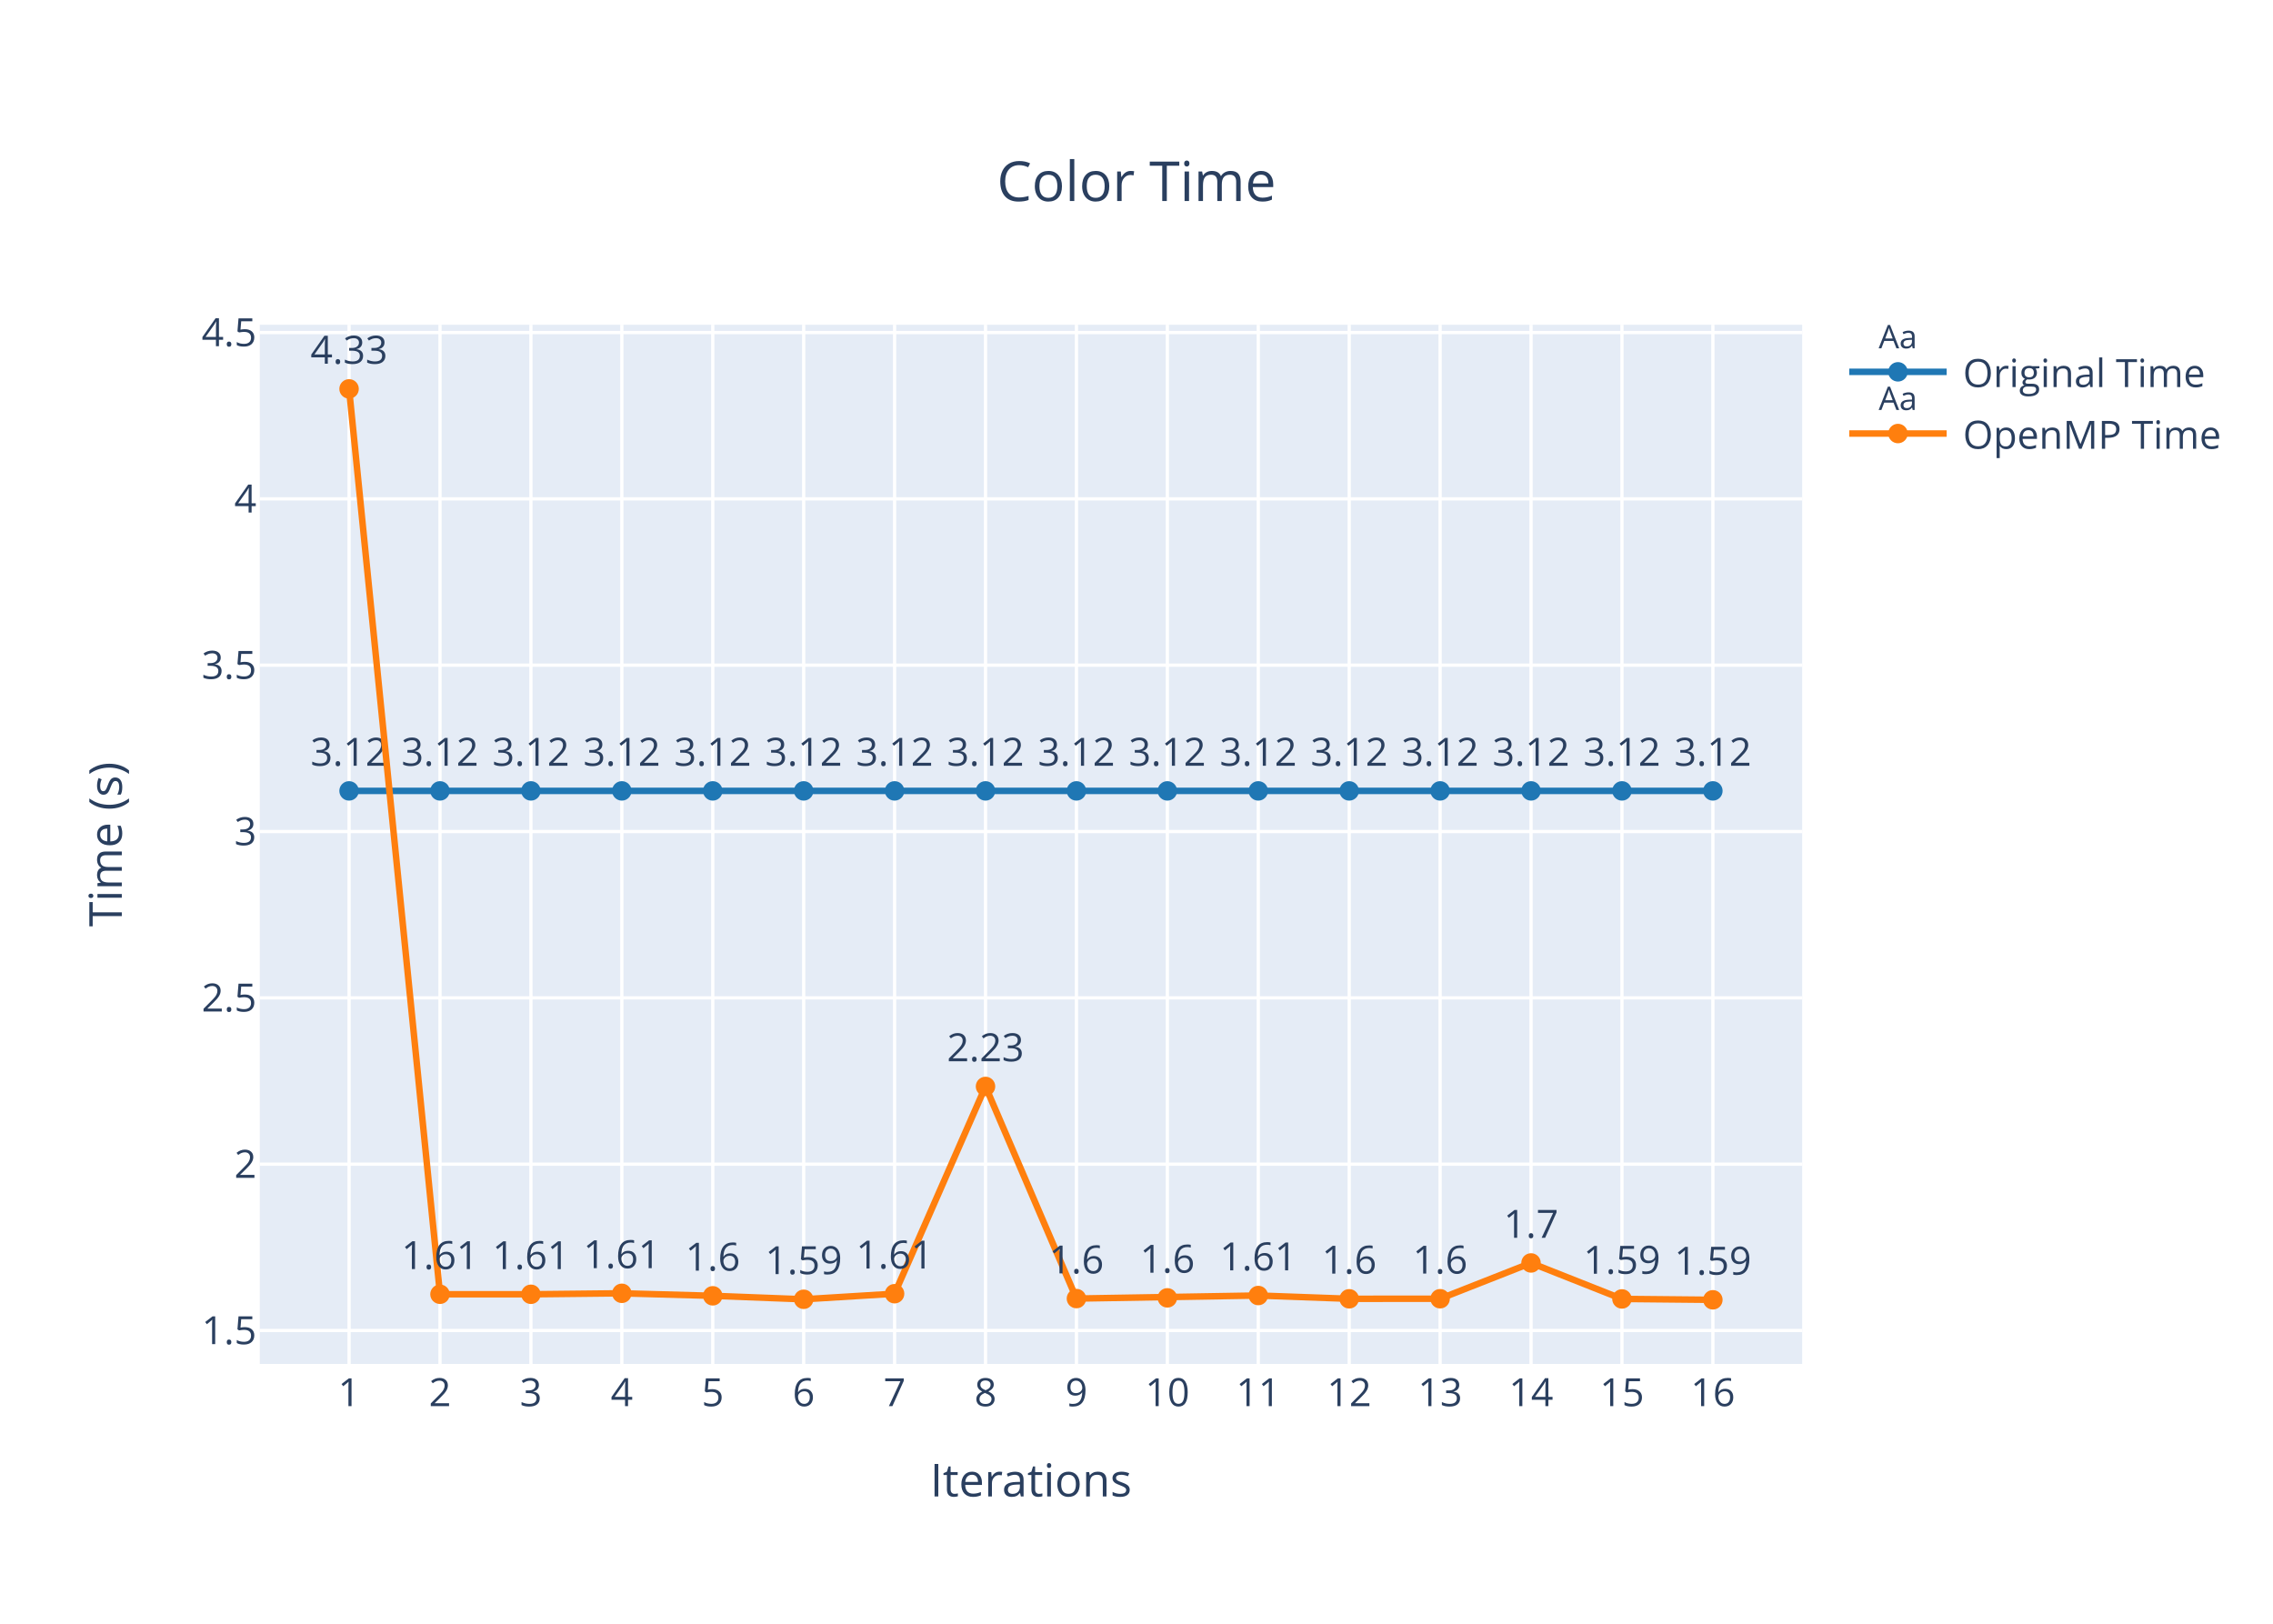
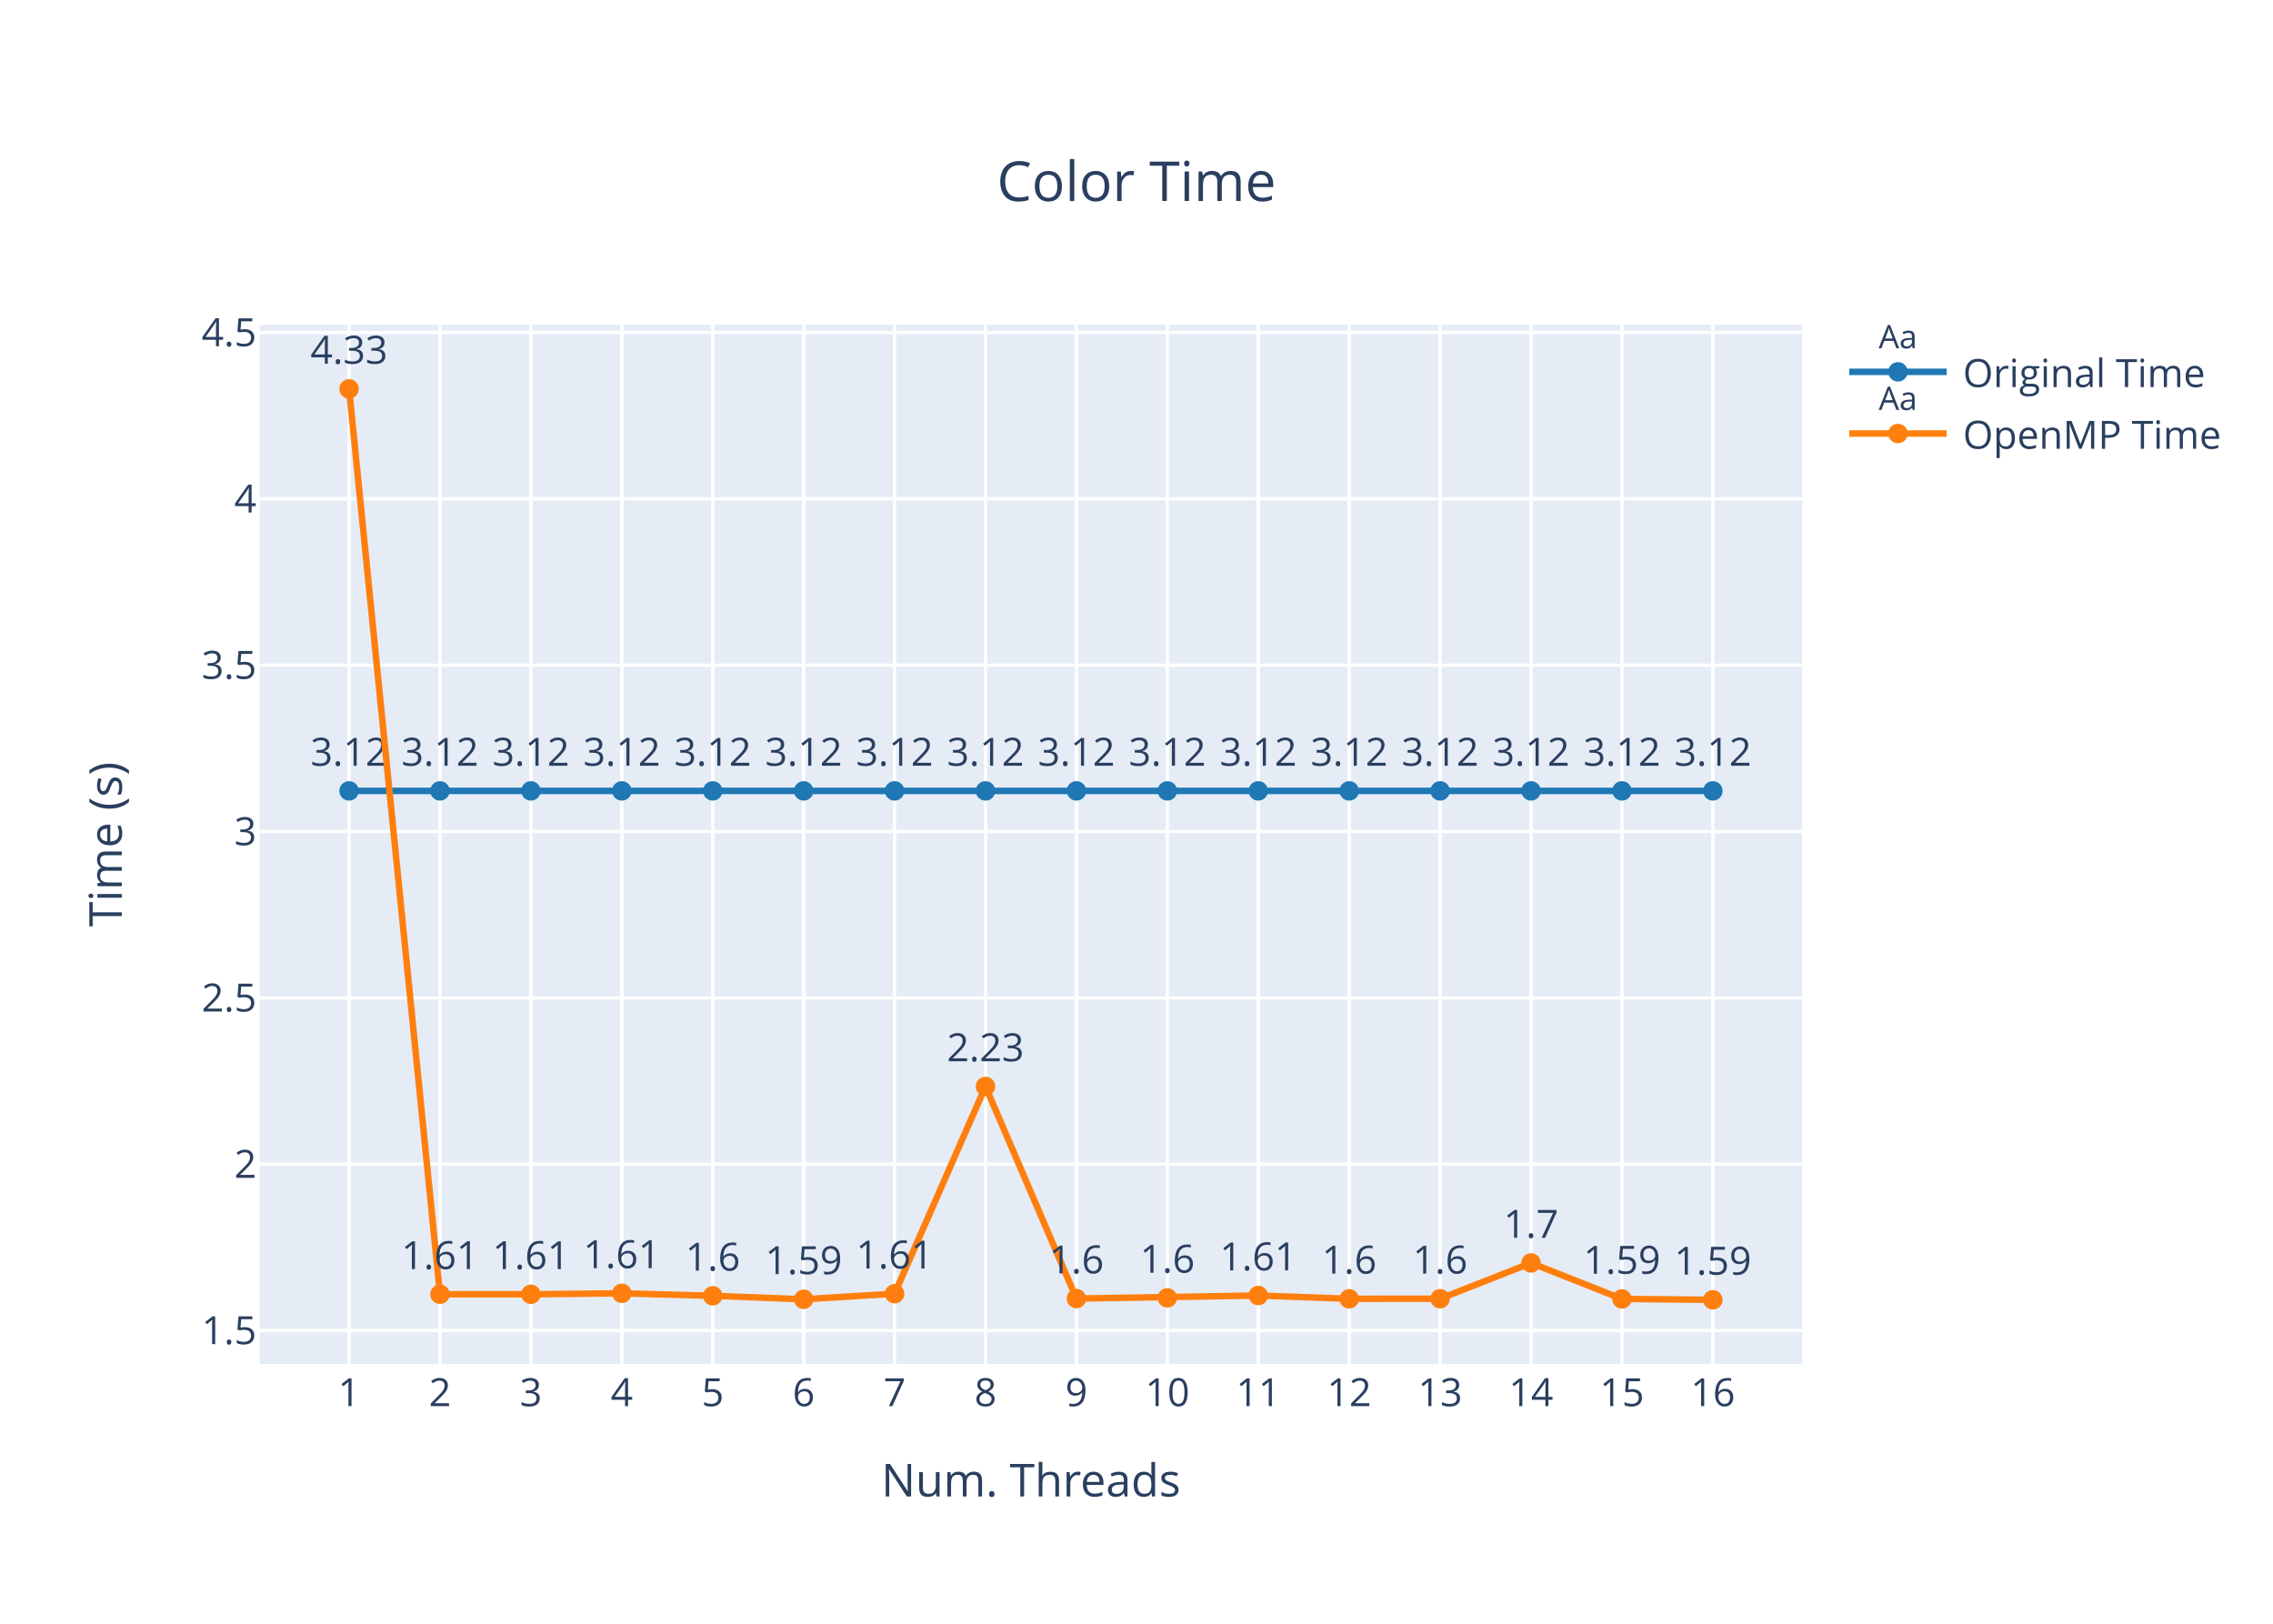
<svg xmlns="http://www.w3.org/2000/svg" class="main-svg" width="700" height="500" style="" viewBox="0 0 700 500">
  <rect x="0" y="0" width="700" height="500" style="fill: rgb(255, 255, 255); fill-opacity: 1;" />
-   <defs id="defs-ea6813">
+   <defs id="defs-bd4e0b">
    <g class="clips">
-       <clipPath id="clipea6813xyplot" class="plotclip">
+       <clipPath id="clipbd4e0bxyplot" class="plotclip">
        <rect width="475" height="320" />
      </clipPath>
-       <clipPath class="axesclip" id="clipea6813x">
+       <clipPath class="axesclip" id="clipbd4e0bx">
        <rect x="80" y="0" width="475" height="500" />
      </clipPath>
-       <clipPath class="axesclip" id="clipea6813y">
+       <clipPath class="axesclip" id="clipbd4e0by">
        <rect x="0" y="100" width="700" height="320" />
      </clipPath>
-       <clipPath class="axesclip" id="clipea6813xy">
+       <clipPath class="axesclip" id="clipbd4e0bxy">
        <rect x="80" y="100" width="475" height="320" />
      </clipPath>
    </g>
    <g class="gradients" />
  </defs>
  <g class="bglayer">
    <rect class="bg" x="80" y="100" width="475" height="320" style="fill: rgb(229, 236, 246); fill-opacity: 1; stroke-width: 0;" />
  </g>
  <g class="layer-below">
    <g class="imagelayer" />
    <g class="shapelayer" />
  </g>
  <g class="cartesianlayer">
    <g class="subplot xy">
      <g class="layer-subplot">
        <g class="shapelayer" />
        <g class="imagelayer" />
      </g>
      <g class="gridlayer">
        <g class="x">
          <path class="xgrid crisp" transform="translate(107.5,0)" d="M0,100v320" style="stroke: rgb(255, 255, 255); stroke-opacity: 1; stroke-width: 1px;" />
          <path class="xgrid crisp" transform="translate(135.5,0)" d="M0,100v320" style="stroke: rgb(255, 255, 255); stroke-opacity: 1; stroke-width: 1px;" />
          <path class="xgrid crisp" transform="translate(163.5,0)" d="M0,100v320" style="stroke: rgb(255, 255, 255); stroke-opacity: 1; stroke-width: 1px;" />
          <path class="xgrid crisp" transform="translate(191.5,0)" d="M0,100v320" style="stroke: rgb(255, 255, 255); stroke-opacity: 1; stroke-width: 1px;" />
          <path class="xgrid crisp" transform="translate(219.5,0)" d="M0,100v320" style="stroke: rgb(255, 255, 255); stroke-opacity: 1; stroke-width: 1px;" />
          <path class="xgrid crisp" transform="translate(247.5,0)" d="M0,100v320" style="stroke: rgb(255, 255, 255); stroke-opacity: 1; stroke-width: 1px;" />
          <path class="xgrid crisp" transform="translate(275.5,0)" d="M0,100v320" style="stroke: rgb(255, 255, 255); stroke-opacity: 1; stroke-width: 1px;" />
          <path class="xgrid crisp" transform="translate(303.5,0)" d="M0,100v320" style="stroke: rgb(255, 255, 255); stroke-opacity: 1; stroke-width: 1px;" />
          <path class="xgrid crisp" transform="translate(331.5,0)" d="M0,100v320" style="stroke: rgb(255, 255, 255); stroke-opacity: 1; stroke-width: 1px;" />
          <path class="xgrid crisp" transform="translate(359.5,0)" d="M0,100v320" style="stroke: rgb(255, 255, 255); stroke-opacity: 1; stroke-width: 1px;" />
          <path class="xgrid crisp" transform="translate(387.5,0)" d="M0,100v320" style="stroke: rgb(255, 255, 255); stroke-opacity: 1; stroke-width: 1px;" />
          <path class="xgrid crisp" transform="translate(415.5,0)" d="M0,100v320" style="stroke: rgb(255, 255, 255); stroke-opacity: 1; stroke-width: 1px;" />
          <path class="xgrid crisp" transform="translate(443.5,0)" d="M0,100v320" style="stroke: rgb(255, 255, 255); stroke-opacity: 1; stroke-width: 1px;" />
          <path class="xgrid crisp" transform="translate(471.5,0)" d="M0,100v320" style="stroke: rgb(255, 255, 255); stroke-opacity: 1; stroke-width: 1px;" />
          <path class="xgrid crisp" transform="translate(499.5,0)" d="M0,100v320" style="stroke: rgb(255, 255, 255); stroke-opacity: 1; stroke-width: 1px;" />
          <path class="xgrid crisp" transform="translate(527.5,0)" d="M0,100v320" style="stroke: rgb(255, 255, 255); stroke-opacity: 1; stroke-width: 1px;" />
        </g>
        <g class="y">
          <path class="ygrid crisp" transform="translate(0,409.7)" d="M80,0h475" style="stroke: rgb(255, 255, 255); stroke-opacity: 1; stroke-width: 1px;" />
          <path class="ygrid crisp" transform="translate(0,358.49)" d="M80,0h475" style="stroke: rgb(255, 255, 255); stroke-opacity: 1; stroke-width: 1px;" />
          <path class="ygrid crisp" transform="translate(0,307.27)" d="M80,0h475" style="stroke: rgb(255, 255, 255); stroke-opacity: 1; stroke-width: 1px;" />
          <path class="ygrid crisp" transform="translate(0,256.05)" d="M80,0h475" style="stroke: rgb(255, 255, 255); stroke-opacity: 1; stroke-width: 1px;" />
          <path class="ygrid crisp" transform="translate(0,204.83)" d="M80,0h475" style="stroke: rgb(255, 255, 255); stroke-opacity: 1; stroke-width: 1px;" />
          <path class="ygrid crisp" transform="translate(0,153.62)" d="M80,0h475" style="stroke: rgb(255, 255, 255); stroke-opacity: 1; stroke-width: 1px;" />
          <path class="ygrid crisp" transform="translate(0,102.4)" d="M80,0h475" style="stroke: rgb(255, 255, 255); stroke-opacity: 1; stroke-width: 1px;" />
        </g>
      </g>
      <g class="zerolinelayer" />
      <path class="xlines-below" />
      <path class="ylines-below" />
      <g class="overlines-below" />
      <g class="xaxislayer-below" />
      <g class="yaxislayer-below" />
      <g class="overaxes-below" />
-       <g class="plot" transform="translate(80, 100)" clip-path="url('#clipea6813xyplot')">
+       <g class="plot" transform="translate(80, 100)" clip-path="url('#clipbd4e0bxyplot')">
        <g class="scatterlayer mlayer">
-           <g class="trace scatter trace6ad96d" style="stroke-miterlimit: 2; opacity: 1;">
+           <g class="trace scatter trace510842" style="stroke-miterlimit: 2; opacity: 1;">
            <g class="fills" />
            <g class="errorbars" />
            <g class="lines">
              <path class="js-line" d="M27.5,143.54L447.5,143.54" style="vector-effect: non-scaling-stroke; fill: none; stroke: rgb(31, 119, 180); stroke-opacity: 1; stroke-width: 2px; opacity: 1;" />
            </g>
            <g class="points">
              <path class="point" transform="translate(27.5,143.54)" d="M3,0A3,3 0 1,1 0,-3A3,3 0 0,1 3,0Z" style="opacity: 1; stroke-width: 0px; fill: rgb(31, 119, 180); fill-opacity: 1;" />
              <path class="point" transform="translate(55.5,143.54)" d="M3,0A3,3 0 1,1 0,-3A3,3 0 0,1 3,0Z" style="opacity: 1; stroke-width: 0px; fill: rgb(31, 119, 180); fill-opacity: 1;" />
              <path class="point" transform="translate(83.5,143.54)" d="M3,0A3,3 0 1,1 0,-3A3,3 0 0,1 3,0Z" style="opacity: 1; stroke-width: 0px; fill: rgb(31, 119, 180); fill-opacity: 1;" />
              <path class="point" transform="translate(111.5,143.54)" d="M3,0A3,3 0 1,1 0,-3A3,3 0 0,1 3,0Z" style="opacity: 1; stroke-width: 0px; fill: rgb(31, 119, 180); fill-opacity: 1;" />
              <path class="point" transform="translate(139.5,143.54)" d="M3,0A3,3 0 1,1 0,-3A3,3 0 0,1 3,0Z" style="opacity: 1; stroke-width: 0px; fill: rgb(31, 119, 180); fill-opacity: 1;" />
              <path class="point" transform="translate(167.5,143.54)" d="M3,0A3,3 0 1,1 0,-3A3,3 0 0,1 3,0Z" style="opacity: 1; stroke-width: 0px; fill: rgb(31, 119, 180); fill-opacity: 1;" />
              <path class="point" transform="translate(195.5,143.54)" d="M3,0A3,3 0 1,1 0,-3A3,3 0 0,1 3,0Z" style="opacity: 1; stroke-width: 0px; fill: rgb(31, 119, 180); fill-opacity: 1;" />
              <path class="point" transform="translate(223.5,143.54)" d="M3,0A3,3 0 1,1 0,-3A3,3 0 0,1 3,0Z" style="opacity: 1; stroke-width: 0px; fill: rgb(31, 119, 180); fill-opacity: 1;" />
              <path class="point" transform="translate(251.5,143.54)" d="M3,0A3,3 0 1,1 0,-3A3,3 0 0,1 3,0Z" style="opacity: 1; stroke-width: 0px; fill: rgb(31, 119, 180); fill-opacity: 1;" />
              <path class="point" transform="translate(279.5,143.54)" d="M3,0A3,3 0 1,1 0,-3A3,3 0 0,1 3,0Z" style="opacity: 1; stroke-width: 0px; fill: rgb(31, 119, 180); fill-opacity: 1;" />
              <path class="point" transform="translate(307.5,143.54)" d="M3,0A3,3 0 1,1 0,-3A3,3 0 0,1 3,0Z" style="opacity: 1; stroke-width: 0px; fill: rgb(31, 119, 180); fill-opacity: 1;" />
              <path class="point" transform="translate(335.5,143.54)" d="M3,0A3,3 0 1,1 0,-3A3,3 0 0,1 3,0Z" style="opacity: 1; stroke-width: 0px; fill: rgb(31, 119, 180); fill-opacity: 1;" />
              <path class="point" transform="translate(363.5,143.54)" d="M3,0A3,3 0 1,1 0,-3A3,3 0 0,1 3,0Z" style="opacity: 1; stroke-width: 0px; fill: rgb(31, 119, 180); fill-opacity: 1;" />
              <path class="point" transform="translate(391.5,143.54)" d="M3,0A3,3 0 1,1 0,-3A3,3 0 0,1 3,0Z" style="opacity: 1; stroke-width: 0px; fill: rgb(31, 119, 180); fill-opacity: 1;" />
              <path class="point" transform="translate(419.5,143.54)" d="M3,0A3,3 0 1,1 0,-3A3,3 0 0,1 3,0Z" style="opacity: 1; stroke-width: 0px; fill: rgb(31, 119, 180); fill-opacity: 1;" />
              <path class="point" transform="translate(447.5,143.54)" d="M3,0A3,3 0 1,1 0,-3A3,3 0 0,1 3,0Z" style="opacity: 1; stroke-width: 0px; fill: rgb(31, 119, 180); fill-opacity: 1;" />
            </g>
            <g class="text">
              <g class="textpoint" transform="translate(0,-7.75)">
                <text x="27.5" y="143.54" text-anchor="middle" style="font-family: 'Open Sans', verdana, arial, sans-serif; font-size: 12px; fill: rgb(42, 63, 95); fill-opacity: 1; white-space: pre;">3.12</text>
              </g>
              <g class="textpoint" transform="translate(0,-7.75)">
                <text x="55.5" y="143.54" text-anchor="middle" style="font-family: 'Open Sans', verdana, arial, sans-serif; font-size: 12px; fill: rgb(42, 63, 95); fill-opacity: 1; white-space: pre;">3.12</text>
              </g>
              <g class="textpoint" transform="translate(0,-7.75)">
                <text x="83.5" y="143.54" text-anchor="middle" style="font-family: 'Open Sans', verdana, arial, sans-serif; font-size: 12px; fill: rgb(42, 63, 95); fill-opacity: 1; white-space: pre;">3.12</text>
              </g>
              <g class="textpoint" transform="translate(0,-7.75)">
                <text x="111.5" y="143.54" text-anchor="middle" style="font-family: 'Open Sans', verdana, arial, sans-serif; font-size: 12px; fill: rgb(42, 63, 95); fill-opacity: 1; white-space: pre;">3.12</text>
              </g>
              <g class="textpoint" transform="translate(0,-7.75)">
                <text x="139.5" y="143.54" text-anchor="middle" style="font-family: 'Open Sans', verdana, arial, sans-serif; font-size: 12px; fill: rgb(42, 63, 95); fill-opacity: 1; white-space: pre;">3.12</text>
              </g>
              <g class="textpoint" transform="translate(0,-7.75)">
                <text x="167.5" y="143.54" text-anchor="middle" style="font-family: 'Open Sans', verdana, arial, sans-serif; font-size: 12px; fill: rgb(42, 63, 95); fill-opacity: 1; white-space: pre;">3.12</text>
              </g>
              <g class="textpoint" transform="translate(0,-7.75)">
                <text x="195.5" y="143.54" text-anchor="middle" style="font-family: 'Open Sans', verdana, arial, sans-serif; font-size: 12px; fill: rgb(42, 63, 95); fill-opacity: 1; white-space: pre;">3.12</text>
              </g>
              <g class="textpoint" transform="translate(0,-7.75)">
                <text x="223.5" y="143.54" text-anchor="middle" style="font-family: 'Open Sans', verdana, arial, sans-serif; font-size: 12px; fill: rgb(42, 63, 95); fill-opacity: 1; white-space: pre;">3.12</text>
              </g>
              <g class="textpoint" transform="translate(0,-7.75)">
                <text x="251.5" y="143.54" text-anchor="middle" style="font-family: 'Open Sans', verdana, arial, sans-serif; font-size: 12px; fill: rgb(42, 63, 95); fill-opacity: 1; white-space: pre;">3.12</text>
              </g>
              <g class="textpoint" transform="translate(0,-7.75)">
                <text x="279.5" y="143.54" text-anchor="middle" style="font-family: 'Open Sans', verdana, arial, sans-serif; font-size: 12px; fill: rgb(42, 63, 95); fill-opacity: 1; white-space: pre;">3.12</text>
              </g>
              <g class="textpoint" transform="translate(0,-7.75)">
                <text x="307.5" y="143.54" text-anchor="middle" style="font-family: 'Open Sans', verdana, arial, sans-serif; font-size: 12px; fill: rgb(42, 63, 95); fill-opacity: 1; white-space: pre;">3.12</text>
              </g>
              <g class="textpoint" transform="translate(0,-7.75)">
                <text x="335.5" y="143.54" text-anchor="middle" style="font-family: 'Open Sans', verdana, arial, sans-serif; font-size: 12px; fill: rgb(42, 63, 95); fill-opacity: 1; white-space: pre;">3.12</text>
              </g>
              <g class="textpoint" transform="translate(0,-7.75)">
                <text x="363.5" y="143.54" text-anchor="middle" style="font-family: 'Open Sans', verdana, arial, sans-serif; font-size: 12px; fill: rgb(42, 63, 95); fill-opacity: 1; white-space: pre;">3.12</text>
              </g>
              <g class="textpoint" transform="translate(0,-7.75)">
                <text x="391.5" y="143.54" text-anchor="middle" style="font-family: 'Open Sans', verdana, arial, sans-serif; font-size: 12px; fill: rgb(42, 63, 95); fill-opacity: 1; white-space: pre;">3.12</text>
              </g>
              <g class="textpoint" transform="translate(0,-7.75)">
                <text x="419.5" y="143.54" text-anchor="middle" style="font-family: 'Open Sans', verdana, arial, sans-serif; font-size: 12px; fill: rgb(42, 63, 95); fill-opacity: 1; white-space: pre;">3.12</text>
              </g>
              <g class="textpoint" transform="translate(0,-7.75)">
                <text x="447.5" y="143.54" text-anchor="middle" style="font-family: 'Open Sans', verdana, arial, sans-serif; font-size: 12px; fill: rgb(42, 63, 95); fill-opacity: 1; white-space: pre;">3.12</text>
              </g>
            </g>
          </g>
-           <g class="trace scatter trace774cc2" style="stroke-miterlimit: 2; opacity: 1;">
+           <g class="trace scatter trace6c3e75" style="stroke-miterlimit: 2; opacity: 1;">
            <g class="fills" />
            <g class="errorbars" />
            <g class="lines">
              <path class="js-line" d="M27.5,19.75L55.5,298.54L83.5,298.55L111.5,298.25L139.5,299.02L167.5,300.09L195.5,298.37L223.5,234.55L251.5,299.87L307.5,298.93L335.5,299.94L363.5,299.92L391.5,288.9L419.5,299.98L447.5,300.25" style="vector-effect: non-scaling-stroke; fill: none; stroke: rgb(255, 127, 14); stroke-opacity: 1; stroke-width: 2px; opacity: 1;" />
            </g>
            <g class="points">
              <path class="point" transform="translate(27.5,19.75)" d="M3,0A3,3 0 1,1 0,-3A3,3 0 0,1 3,0Z" style="opacity: 1; stroke-width: 0px; fill: rgb(255, 127, 14); fill-opacity: 1;" />
              <path class="point" transform="translate(55.5,298.54)" d="M3,0A3,3 0 1,1 0,-3A3,3 0 0,1 3,0Z" style="opacity: 1; stroke-width: 0px; fill: rgb(255, 127, 14); fill-opacity: 1;" />
              <path class="point" transform="translate(83.5,298.55)" d="M3,0A3,3 0 1,1 0,-3A3,3 0 0,1 3,0Z" style="opacity: 1; stroke-width: 0px; fill: rgb(255, 127, 14); fill-opacity: 1;" />
              <path class="point" transform="translate(111.5,298.25)" d="M3,0A3,3 0 1,1 0,-3A3,3 0 0,1 3,0Z" style="opacity: 1; stroke-width: 0px; fill: rgb(255, 127, 14); fill-opacity: 1;" />
              <path class="point" transform="translate(139.5,299.02)" d="M3,0A3,3 0 1,1 0,-3A3,3 0 0,1 3,0Z" style="opacity: 1; stroke-width: 0px; fill: rgb(255, 127, 14); fill-opacity: 1;" />
              <path class="point" transform="translate(167.5,300.09)" d="M3,0A3,3 0 1,1 0,-3A3,3 0 0,1 3,0Z" style="opacity: 1; stroke-width: 0px; fill: rgb(255, 127, 14); fill-opacity: 1;" />
              <path class="point" transform="translate(195.5,298.37)" d="M3,0A3,3 0 1,1 0,-3A3,3 0 0,1 3,0Z" style="opacity: 1; stroke-width: 0px; fill: rgb(255, 127, 14); fill-opacity: 1;" />
              <path class="point" transform="translate(223.5,234.55)" d="M3,0A3,3 0 1,1 0,-3A3,3 0 0,1 3,0Z" style="opacity: 1; stroke-width: 0px; fill: rgb(255, 127, 14); fill-opacity: 1;" />
              <path class="point" transform="translate(251.5,299.87)" d="M3,0A3,3 0 1,1 0,-3A3,3 0 0,1 3,0Z" style="opacity: 1; stroke-width: 0px; fill: rgb(255, 127, 14); fill-opacity: 1;" />
              <path class="point" transform="translate(279.5,299.65)" d="M3,0A3,3 0 1,1 0,-3A3,3 0 0,1 3,0Z" style="opacity: 1; stroke-width: 0px; fill: rgb(255, 127, 14); fill-opacity: 1;" />
              <path class="point" transform="translate(307.5,298.93)" d="M3,0A3,3 0 1,1 0,-3A3,3 0 0,1 3,0Z" style="opacity: 1; stroke-width: 0px; fill: rgb(255, 127, 14); fill-opacity: 1;" />
              <path class="point" transform="translate(335.5,299.94)" d="M3,0A3,3 0 1,1 0,-3A3,3 0 0,1 3,0Z" style="opacity: 1; stroke-width: 0px; fill: rgb(255, 127, 14); fill-opacity: 1;" />
              <path class="point" transform="translate(363.5,299.92)" d="M3,0A3,3 0 1,1 0,-3A3,3 0 0,1 3,0Z" style="opacity: 1; stroke-width: 0px; fill: rgb(255, 127, 14); fill-opacity: 1;" />
              <path class="point" transform="translate(391.5,288.9)" d="M3,0A3,3 0 1,1 0,-3A3,3 0 0,1 3,0Z" style="opacity: 1; stroke-width: 0px; fill: rgb(255, 127, 14); fill-opacity: 1;" />
              <path class="point" transform="translate(419.5,299.98)" d="M3,0A3,3 0 1,1 0,-3A3,3 0 0,1 3,0Z" style="opacity: 1; stroke-width: 0px; fill: rgb(255, 127, 14); fill-opacity: 1;" />
              <path class="point" transform="translate(447.5,300.25)" d="M3,0A3,3 0 1,1 0,-3A3,3 0 0,1 3,0Z" style="opacity: 1; stroke-width: 0px; fill: rgb(255, 127, 14); fill-opacity: 1;" />
            </g>
            <g class="text">
              <g class="textpoint" transform="translate(0,-7.75)">
                <text x="27.5" y="19.75" text-anchor="middle" style="font-family: 'Open Sans', verdana, arial, sans-serif; font-size: 12px; fill: rgb(42, 63, 95); fill-opacity: 1; white-space: pre;">4.33</text>
              </g>
              <g class="textpoint" transform="translate(0,-7.75)">
                <text x="55.5" y="298.54" text-anchor="middle" style="font-family: 'Open Sans', verdana, arial, sans-serif; font-size: 12px; fill: rgb(42, 63, 95); fill-opacity: 1; white-space: pre;">1.61</text>
              </g>
              <g class="textpoint" transform="translate(0,-7.75)">
                <text x="83.5" y="298.55" text-anchor="middle" style="font-family: 'Open Sans', verdana, arial, sans-serif; font-size: 12px; fill: rgb(42, 63, 95); fill-opacity: 1; white-space: pre;">1.61</text>
              </g>
              <g class="textpoint" transform="translate(0,-7.75)">
                <text x="111.5" y="298.25" text-anchor="middle" style="font-family: 'Open Sans', verdana, arial, sans-serif; font-size: 12px; fill: rgb(42, 63, 95); fill-opacity: 1; white-space: pre;">1.61</text>
              </g>
              <g class="textpoint" transform="translate(0,-7.75)">
                <text x="139.5" y="299.02" text-anchor="middle" style="font-family: 'Open Sans', verdana, arial, sans-serif; font-size: 12px; fill: rgb(42, 63, 95); fill-opacity: 1; white-space: pre;">1.6</text>
              </g>
              <g class="textpoint" transform="translate(0,-7.75)">
                <text x="167.5" y="300.09" text-anchor="middle" style="font-family: 'Open Sans', verdana, arial, sans-serif; font-size: 12px; fill: rgb(42, 63, 95); fill-opacity: 1; white-space: pre;">1.59</text>
              </g>
              <g class="textpoint" transform="translate(0,-7.75)">
                <text x="195.5" y="298.37" text-anchor="middle" style="font-family: 'Open Sans', verdana, arial, sans-serif; font-size: 12px; fill: rgb(42, 63, 95); fill-opacity: 1; white-space: pre;">1.61</text>
              </g>
              <g class="textpoint" transform="translate(0,-7.75)">
                <text x="223.5" y="234.55" text-anchor="middle" style="font-family: 'Open Sans', verdana, arial, sans-serif; font-size: 12px; fill: rgb(42, 63, 95); fill-opacity: 1; white-space: pre;">2.23</text>
              </g>
              <g class="textpoint" transform="translate(0,-7.75)">
                <text x="251.5" y="299.87" text-anchor="middle" style="font-family: 'Open Sans', verdana, arial, sans-serif; font-size: 12px; fill: rgb(42, 63, 95); fill-opacity: 1; white-space: pre;">1.6</text>
              </g>
              <g class="textpoint" transform="translate(0,-7.75)">
                <text x="279.5" y="299.65" text-anchor="middle" style="font-family: 'Open Sans', verdana, arial, sans-serif; font-size: 12px; fill: rgb(42, 63, 95); fill-opacity: 1; white-space: pre;">1.6</text>
              </g>
              <g class="textpoint" transform="translate(0,-7.75)">
                <text x="307.5" y="298.93" text-anchor="middle" style="font-family: 'Open Sans', verdana, arial, sans-serif; font-size: 12px; fill: rgb(42, 63, 95); fill-opacity: 1; white-space: pre;">1.61</text>
              </g>
              <g class="textpoint" transform="translate(0,-7.75)">
                <text x="335.5" y="299.94" text-anchor="middle" style="font-family: 'Open Sans', verdana, arial, sans-serif; font-size: 12px; fill: rgb(42, 63, 95); fill-opacity: 1; white-space: pre;">1.6</text>
              </g>
              <g class="textpoint" transform="translate(0,-7.75)">
                <text x="363.5" y="299.92" text-anchor="middle" style="font-family: 'Open Sans', verdana, arial, sans-serif; font-size: 12px; fill: rgb(42, 63, 95); fill-opacity: 1; white-space: pre;">1.6</text>
              </g>
              <g class="textpoint" transform="translate(0,-7.75)">
                <text x="391.5" y="288.9" text-anchor="middle" style="font-family: 'Open Sans', verdana, arial, sans-serif; font-size: 12px; fill: rgb(42, 63, 95); fill-opacity: 1; white-space: pre;">1.7</text>
              </g>
              <g class="textpoint" transform="translate(0,-7.75)">
                <text x="419.5" y="299.98" text-anchor="middle" style="font-family: 'Open Sans', verdana, arial, sans-serif; font-size: 12px; fill: rgb(42, 63, 95); fill-opacity: 1; white-space: pre;">1.59</text>
              </g>
              <g class="textpoint" transform="translate(0,-7.75)">
                <text x="447.5" y="300.25" text-anchor="middle" style="font-family: 'Open Sans', verdana, arial, sans-serif; font-size: 12px; fill: rgb(42, 63, 95); fill-opacity: 1; white-space: pre;">1.59</text>
              </g>
            </g>
          </g>
        </g>
      </g>
      <g class="overplot" />
      <path class="xlines-above crisp" d="M0,0" style="fill: none;" />
      <path class="ylines-above crisp" d="M0,0" style="fill: none;" />
      <g class="overlines-above" />
      <g class="xaxislayer-above">
        <g class="xtick">
          <text text-anchor="middle" x="0" y="433" transform="translate(107.5,0)" style="font-family: 'Open Sans', verdana, arial, sans-serif; font-size: 12px; fill: rgb(42, 63, 95); fill-opacity: 1; white-space: pre;">1</text>
        </g>
        <g class="xtick">
          <text text-anchor="middle" x="0" y="433" transform="translate(135.5,0)" style="font-family: 'Open Sans', verdana, arial, sans-serif; font-size: 12px; fill: rgb(42, 63, 95); fill-opacity: 1; white-space: pre;">2</text>
        </g>
        <g class="xtick">
          <text text-anchor="middle" x="0" y="433" transform="translate(163.5,0)" style="font-family: 'Open Sans', verdana, arial, sans-serif; font-size: 12px; fill: rgb(42, 63, 95); fill-opacity: 1; white-space: pre;">3</text>
        </g>
        <g class="xtick">
          <text text-anchor="middle" x="0" y="433" transform="translate(191.5,0)" style="font-family: 'Open Sans', verdana, arial, sans-serif; font-size: 12px; fill: rgb(42, 63, 95); fill-opacity: 1; white-space: pre;">4</text>
        </g>
        <g class="xtick">
          <text text-anchor="middle" x="0" y="433" transform="translate(219.5,0)" style="font-family: 'Open Sans', verdana, arial, sans-serif; font-size: 12px; fill: rgb(42, 63, 95); fill-opacity: 1; white-space: pre;">5</text>
        </g>
        <g class="xtick">
          <text text-anchor="middle" x="0" y="433" transform="translate(247.5,0)" style="font-family: 'Open Sans', verdana, arial, sans-serif; font-size: 12px; fill: rgb(42, 63, 95); fill-opacity: 1; white-space: pre;">6</text>
        </g>
        <g class="xtick">
          <text text-anchor="middle" x="0" y="433" transform="translate(275.5,0)" style="font-family: 'Open Sans', verdana, arial, sans-serif; font-size: 12px; fill: rgb(42, 63, 95); fill-opacity: 1; white-space: pre;">7</text>
        </g>
        <g class="xtick">
          <text text-anchor="middle" x="0" y="433" transform="translate(303.5,0)" style="font-family: 'Open Sans', verdana, arial, sans-serif; font-size: 12px; fill: rgb(42, 63, 95); fill-opacity: 1; white-space: pre;">8</text>
        </g>
        <g class="xtick">
          <text text-anchor="middle" x="0" y="433" transform="translate(331.5,0)" style="font-family: 'Open Sans', verdana, arial, sans-serif; font-size: 12px; fill: rgb(42, 63, 95); fill-opacity: 1; white-space: pre;">9</text>
        </g>
        <g class="xtick">
          <text text-anchor="middle" x="0" y="433" transform="translate(359.5,0)" style="font-family: 'Open Sans', verdana, arial, sans-serif; font-size: 12px; fill: rgb(42, 63, 95); fill-opacity: 1; white-space: pre;">10</text>
        </g>
        <g class="xtick">
          <text text-anchor="middle" x="0" y="433" transform="translate(387.5,0)" style="font-family: 'Open Sans', verdana, arial, sans-serif; font-size: 12px; fill: rgb(42, 63, 95); fill-opacity: 1; white-space: pre;">11</text>
        </g>
        <g class="xtick">
          <text text-anchor="middle" x="0" y="433" transform="translate(415.5,0)" style="font-family: 'Open Sans', verdana, arial, sans-serif; font-size: 12px; fill: rgb(42, 63, 95); fill-opacity: 1; white-space: pre;">12</text>
        </g>
        <g class="xtick">
          <text text-anchor="middle" x="0" y="433" transform="translate(443.5,0)" style="font-family: 'Open Sans', verdana, arial, sans-serif; font-size: 12px; fill: rgb(42, 63, 95); fill-opacity: 1; white-space: pre;">13</text>
        </g>
        <g class="xtick">
          <text text-anchor="middle" x="0" y="433" transform="translate(471.5,0)" style="font-family: 'Open Sans', verdana, arial, sans-serif; font-size: 12px; fill: rgb(42, 63, 95); fill-opacity: 1; white-space: pre;">14</text>
        </g>
        <g class="xtick">
          <text text-anchor="middle" x="0" y="433" transform="translate(499.5,0)" style="font-family: 'Open Sans', verdana, arial, sans-serif; font-size: 12px; fill: rgb(42, 63, 95); fill-opacity: 1; white-space: pre;">15</text>
        </g>
        <g class="xtick">
          <text text-anchor="middle" x="0" y="433" transform="translate(527.5,0)" style="font-family: 'Open Sans', verdana, arial, sans-serif; font-size: 12px; fill: rgb(42, 63, 95); fill-opacity: 1; white-space: pre;">16</text>
        </g>
      </g>
      <g class="yaxislayer-above">
        <g class="ytick">
          <text text-anchor="end" x="79" y="4.2" transform="translate(0,409.7)" style="font-family: 'Open Sans', verdana, arial, sans-serif; font-size: 12px; fill: rgb(42, 63, 95); fill-opacity: 1; white-space: pre;">1.5</text>
        </g>
        <g class="ytick">
          <text text-anchor="end" x="79" y="4.2" transform="translate(0,358.49)" style="font-family: 'Open Sans', verdana, arial, sans-serif; font-size: 12px; fill: rgb(42, 63, 95); fill-opacity: 1; white-space: pre;">2</text>
        </g>
        <g class="ytick">
          <text text-anchor="end" x="79" y="4.2" transform="translate(0,307.27)" style="font-family: 'Open Sans', verdana, arial, sans-serif; font-size: 12px; fill: rgb(42, 63, 95); fill-opacity: 1; white-space: pre;">2.5</text>
        </g>
        <g class="ytick">
          <text text-anchor="end" x="79" y="4.2" transform="translate(0,256.05)" style="font-family: 'Open Sans', verdana, arial, sans-serif; font-size: 12px; fill: rgb(42, 63, 95); fill-opacity: 1; white-space: pre;">3</text>
        </g>
        <g class="ytick">
          <text text-anchor="end" x="79" y="4.2" transform="translate(0,204.83)" style="font-family: 'Open Sans', verdana, arial, sans-serif; font-size: 12px; fill: rgb(42, 63, 95); fill-opacity: 1; white-space: pre;">3.5</text>
        </g>
        <g class="ytick">
          <text text-anchor="end" x="79" y="4.2" transform="translate(0,153.62)" style="font-family: 'Open Sans', verdana, arial, sans-serif; font-size: 12px; fill: rgb(42, 63, 95); fill-opacity: 1; white-space: pre;">4</text>
        </g>
        <g class="ytick">
          <text text-anchor="end" x="79" y="4.2" transform="translate(0,102.4)" style="font-family: 'Open Sans', verdana, arial, sans-serif; font-size: 12px; fill: rgb(42, 63, 95); fill-opacity: 1; white-space: pre;">4.5</text>
        </g>
      </g>
      <g class="overaxes-above" />
    </g>
  </g>
  <g class="polarlayer" />
  <g class="ternarylayer" />
  <g class="geolayer" />
  <g class="funnelarealayer" />
  <g class="pielayer" />
  <g class="treemaplayer" />
  <g class="sunburstlayer" />
  <g class="glimages" />
-   <defs id="topdefs-ea6813">
+   <defs id="topdefs-bd4e0b">
    <g class="clips" />
-     <clipPath id="legendea6813">
+     <clipPath id="legendbd4e0b">
      <rect width="123" height="48" x="0" y="0" />
    </clipPath>
  </defs>
  <g class="layer-above">
    <g class="imagelayer" />
    <g class="shapelayer" />
  </g>
  <g class="infolayer">
    <g class="legend" pointer-events="all" transform="translate(564.5, 100)">
      <rect class="bg" shape-rendering="crispEdges" style="stroke: rgb(68, 68, 68); stroke-opacity: 1; fill: rgb(255, 255, 255); fill-opacity: 1; stroke-width: 0px;" width="123" height="48" x="0" y="0" />
-       <g class="scrollbox" transform="translate(0, 0)" clip-path="url('#legendea6813')">
+       <g class="scrollbox" transform="translate(0, 0)" clip-path="url('#legendbd4e0b')">
        <g class="groups">
          <g class="traces" transform="translate(0, 14.5)" style="opacity: 1;">
            <text class="legendtext" text-anchor="start" x="40" y="4.68" style="font-family: 'Open Sans', verdana, arial, sans-serif; font-size: 12px; fill: rgb(42, 63, 95); fill-opacity: 1; white-space: pre;">Original Time</text>
            <g class="layers" style="opacity: 1;">
              <g class="legendfill" />
              <g class="legendlines">
                <path class="js-line" d="M5,0h30" style="fill: none; stroke: rgb(31, 119, 180); stroke-opacity: 1; stroke-width: 2px;" />
              </g>
              <g class="legendsymbols">
                <g class="legendpoints">
                  <path class="scatterpts" transform="translate(20,0)" d="M3,0A3,3 0 1,1 0,-3A3,3 0 0,1 3,0Z" style="opacity: 1; stroke-width: 0px; fill: rgb(31, 119, 180); fill-opacity: 1;" />
                  <g class="pointtext" transform="translate(0,-7.25)">
                    <text transform="translate(20,0)" x="0" y="0" text-anchor="middle" style="font-family: 'Open Sans', verdana, arial, sans-serif; font-size: 10px; fill: rgb(42, 63, 95); fill-opacity: 1; white-space: pre;">Aa</text>
                  </g>
                </g>
              </g>
            </g>
            <rect class="legendtoggle" pointer-events="all" x="0" y="-9.5" width="117.25" height="19" style="cursor: pointer; fill: rgb(0, 0, 0); fill-opacity: 0;" />
          </g>
          <g class="traces" transform="translate(0, 33.5)" style="opacity: 1;">
            <text class="legendtext" text-anchor="start" x="40" y="4.68" style="font-family: 'Open Sans', verdana, arial, sans-serif; font-size: 12px; fill: rgb(42, 63, 95); fill-opacity: 1; white-space: pre;">OpenMP Time</text>
            <g class="layers" style="opacity: 1;">
              <g class="legendfill" />
              <g class="legendlines">
                <path class="js-line" d="M5,0h30" style="fill: none; stroke: rgb(255, 127, 14); stroke-opacity: 1; stroke-width: 2px;" />
              </g>
              <g class="legendsymbols">
                <g class="legendpoints">
                  <path class="scatterpts" transform="translate(20,0)" d="M3,0A3,3 0 1,1 0,-3A3,3 0 0,1 3,0Z" style="opacity: 1; stroke-width: 0px; fill: rgb(255, 127, 14); fill-opacity: 1;" />
                  <g class="pointtext" transform="translate(0,-7.25)">
                    <text transform="translate(20,0)" x="0" y="0" text-anchor="middle" style="font-family: 'Open Sans', verdana, arial, sans-serif; font-size: 10px; fill: rgb(42, 63, 95); fill-opacity: 1; white-space: pre;">Aa</text>
                  </g>
                </g>
              </g>
            </g>
            <rect class="legendtoggle" pointer-events="all" x="0" y="-9.5" width="117.25" height="19" style="cursor: pointer; fill: rgb(0, 0, 0); fill-opacity: 0;" />
          </g>
        </g>
      </g>
      <rect class="scrollbar" rx="20" ry="3" width="0" height="0" style="fill: rgb(128, 139, 164); fill-opacity: 1;" x="0" y="0" />
    </g>
    <g class="g-gtitle">
      <text class="gtitle" x="350" y="50" text-anchor="middle" dy="0.7em" style="font-family: 'Open Sans', verdana, arial, sans-serif; font-size: 17px; fill: rgb(42, 63, 95); opacity: 1; font-weight: normal; white-space: pre;">Color Time</text>
    </g>
    <g class="g-xtitle">
-       <text class="xtitle" x="317.5" y="460.8" text-anchor="middle" style="font-family: 'Open Sans', verdana, arial, sans-serif; font-size: 14px; fill: rgb(42, 63, 95); opacity: 1; font-weight: normal; white-space: pre;">Iterations</text>
+       <text class="xtitle" x="317.5" y="460.8" text-anchor="middle" style="font-family: 'Open Sans', verdana, arial, sans-serif; font-size: 14px; fill: rgb(42, 63, 95); opacity: 1; font-weight: normal; white-space: pre;">Num. Threads</text>
    </g>
    <g class="g-ytitle">
      <text class="ytitle" transform="rotate(-90,37.5125,260)" x="37.513" y="260" text-anchor="middle" style="font-family: 'Open Sans', verdana, arial, sans-serif; font-size: 14px; fill: rgb(42, 63, 95); opacity: 1; font-weight: normal; white-space: pre;">Time (s)</text>
    </g>
  </g>
</svg>
